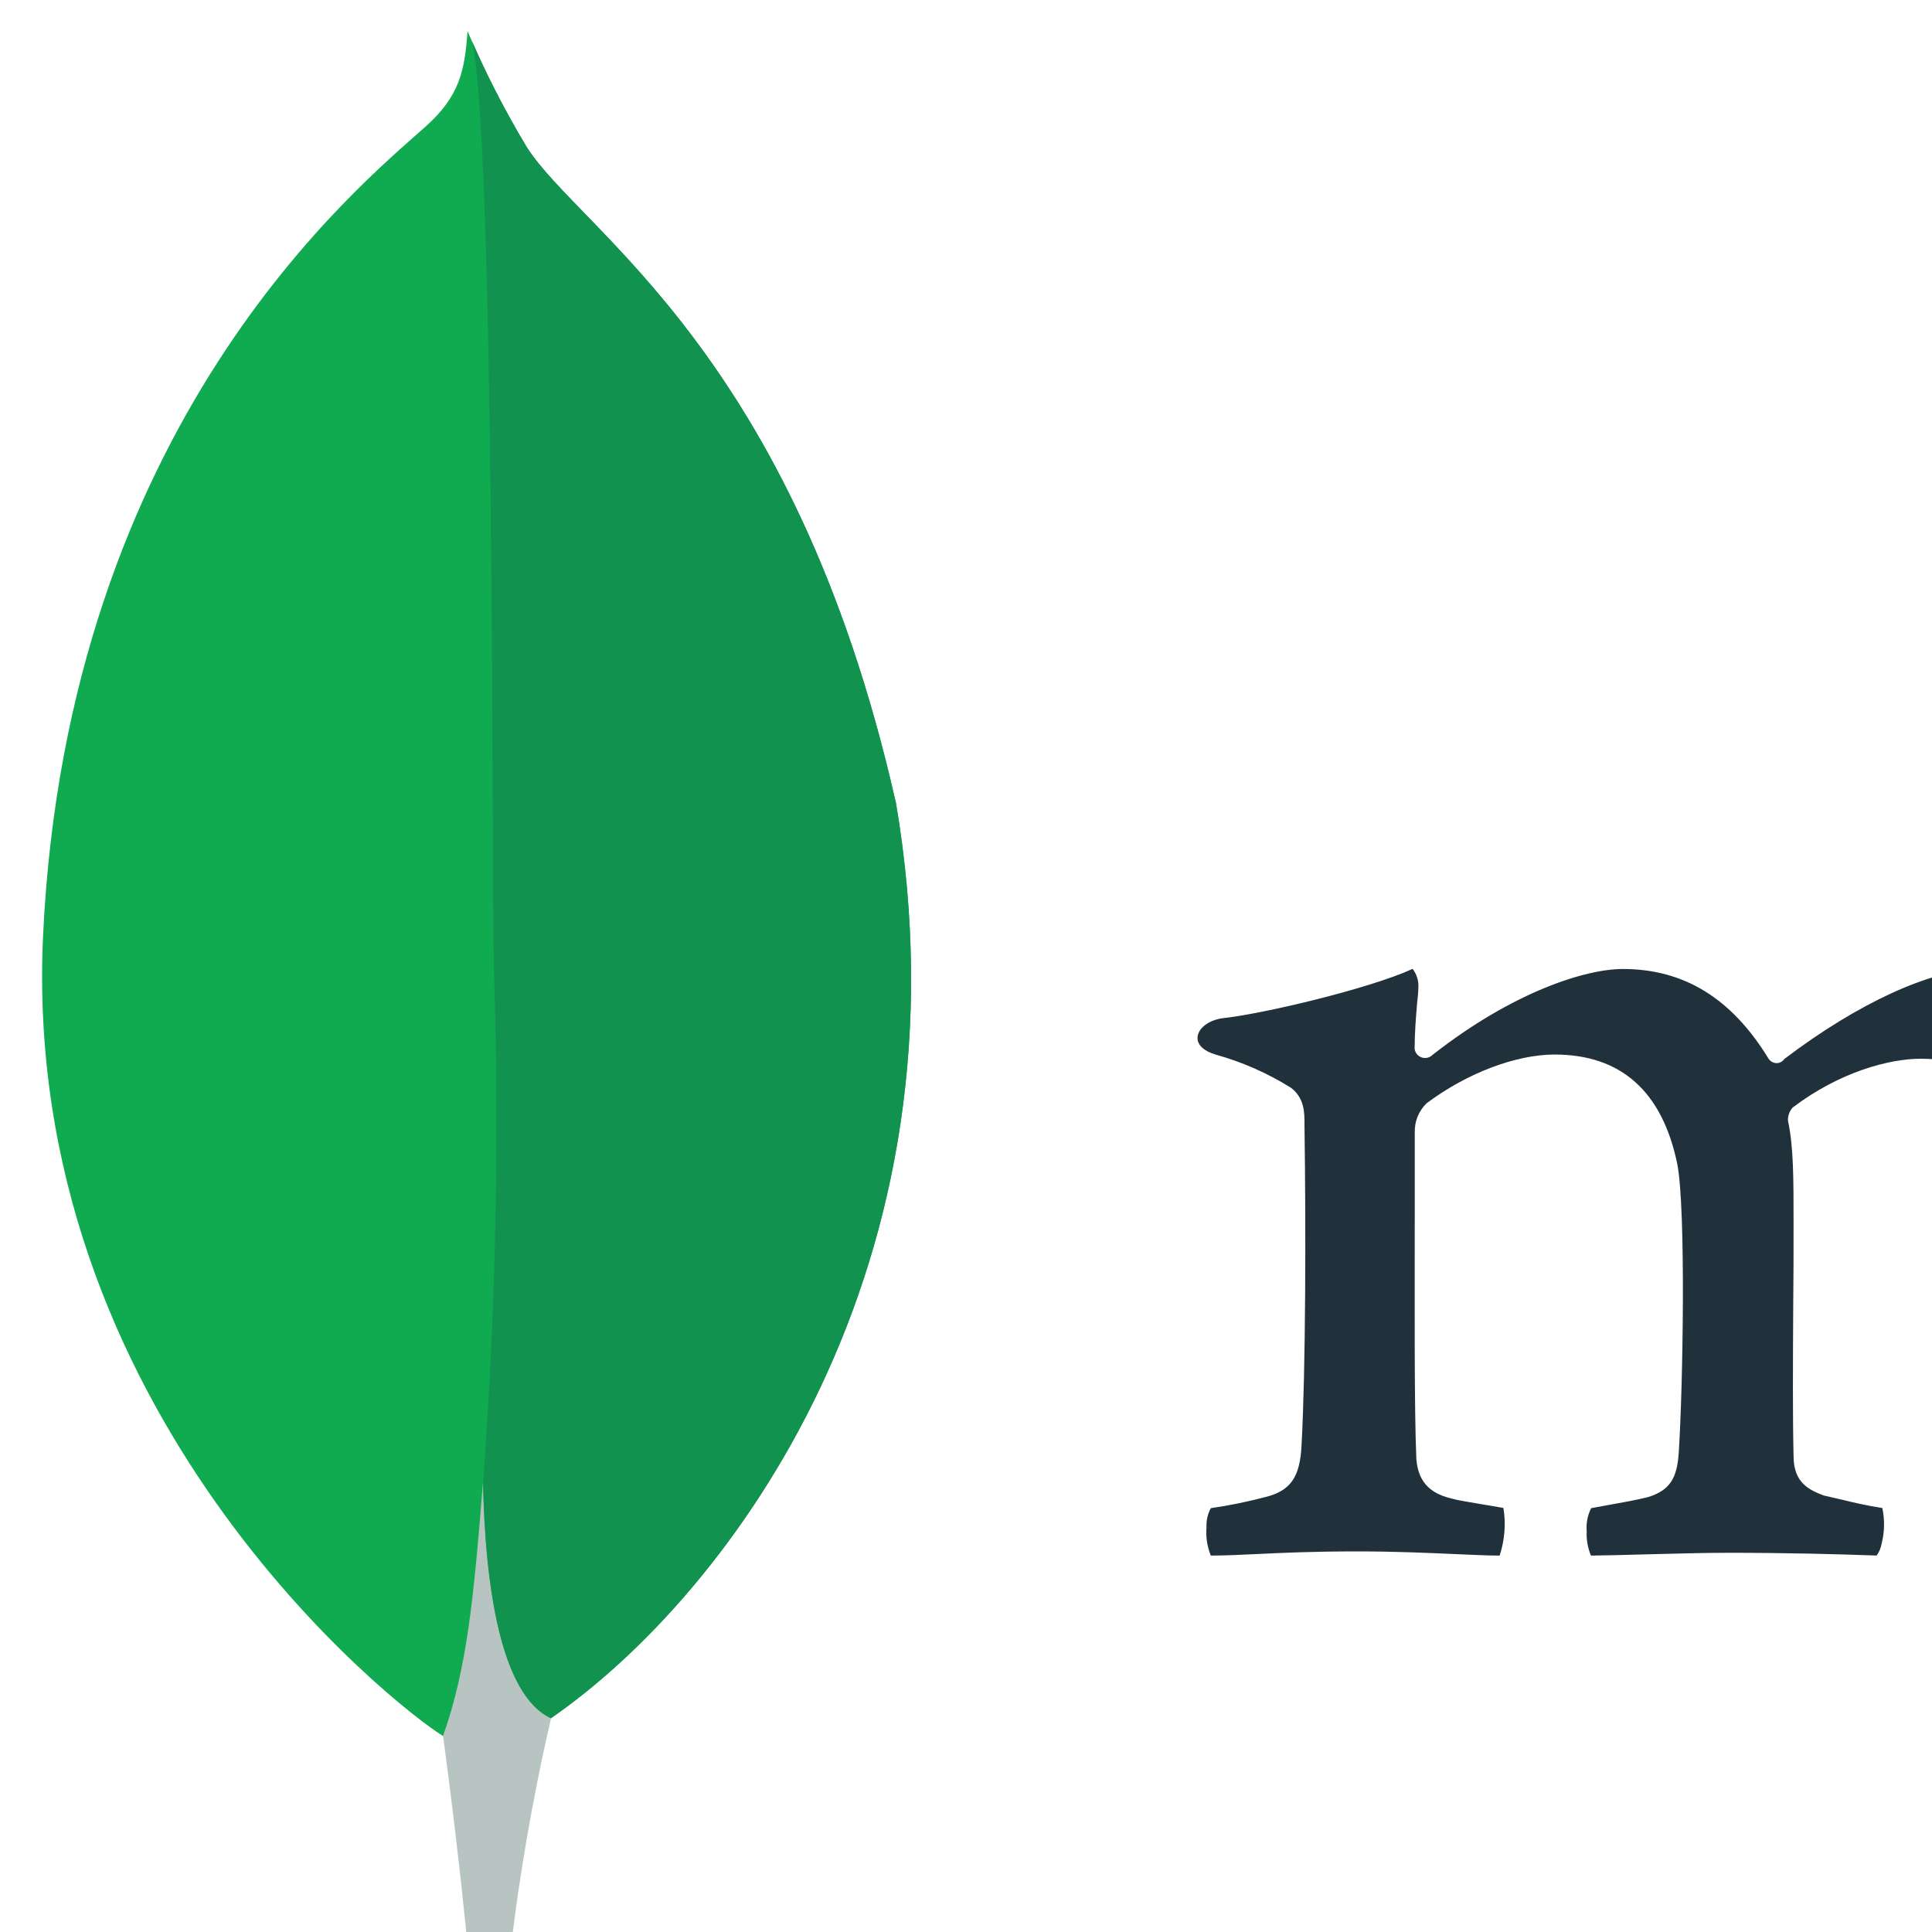
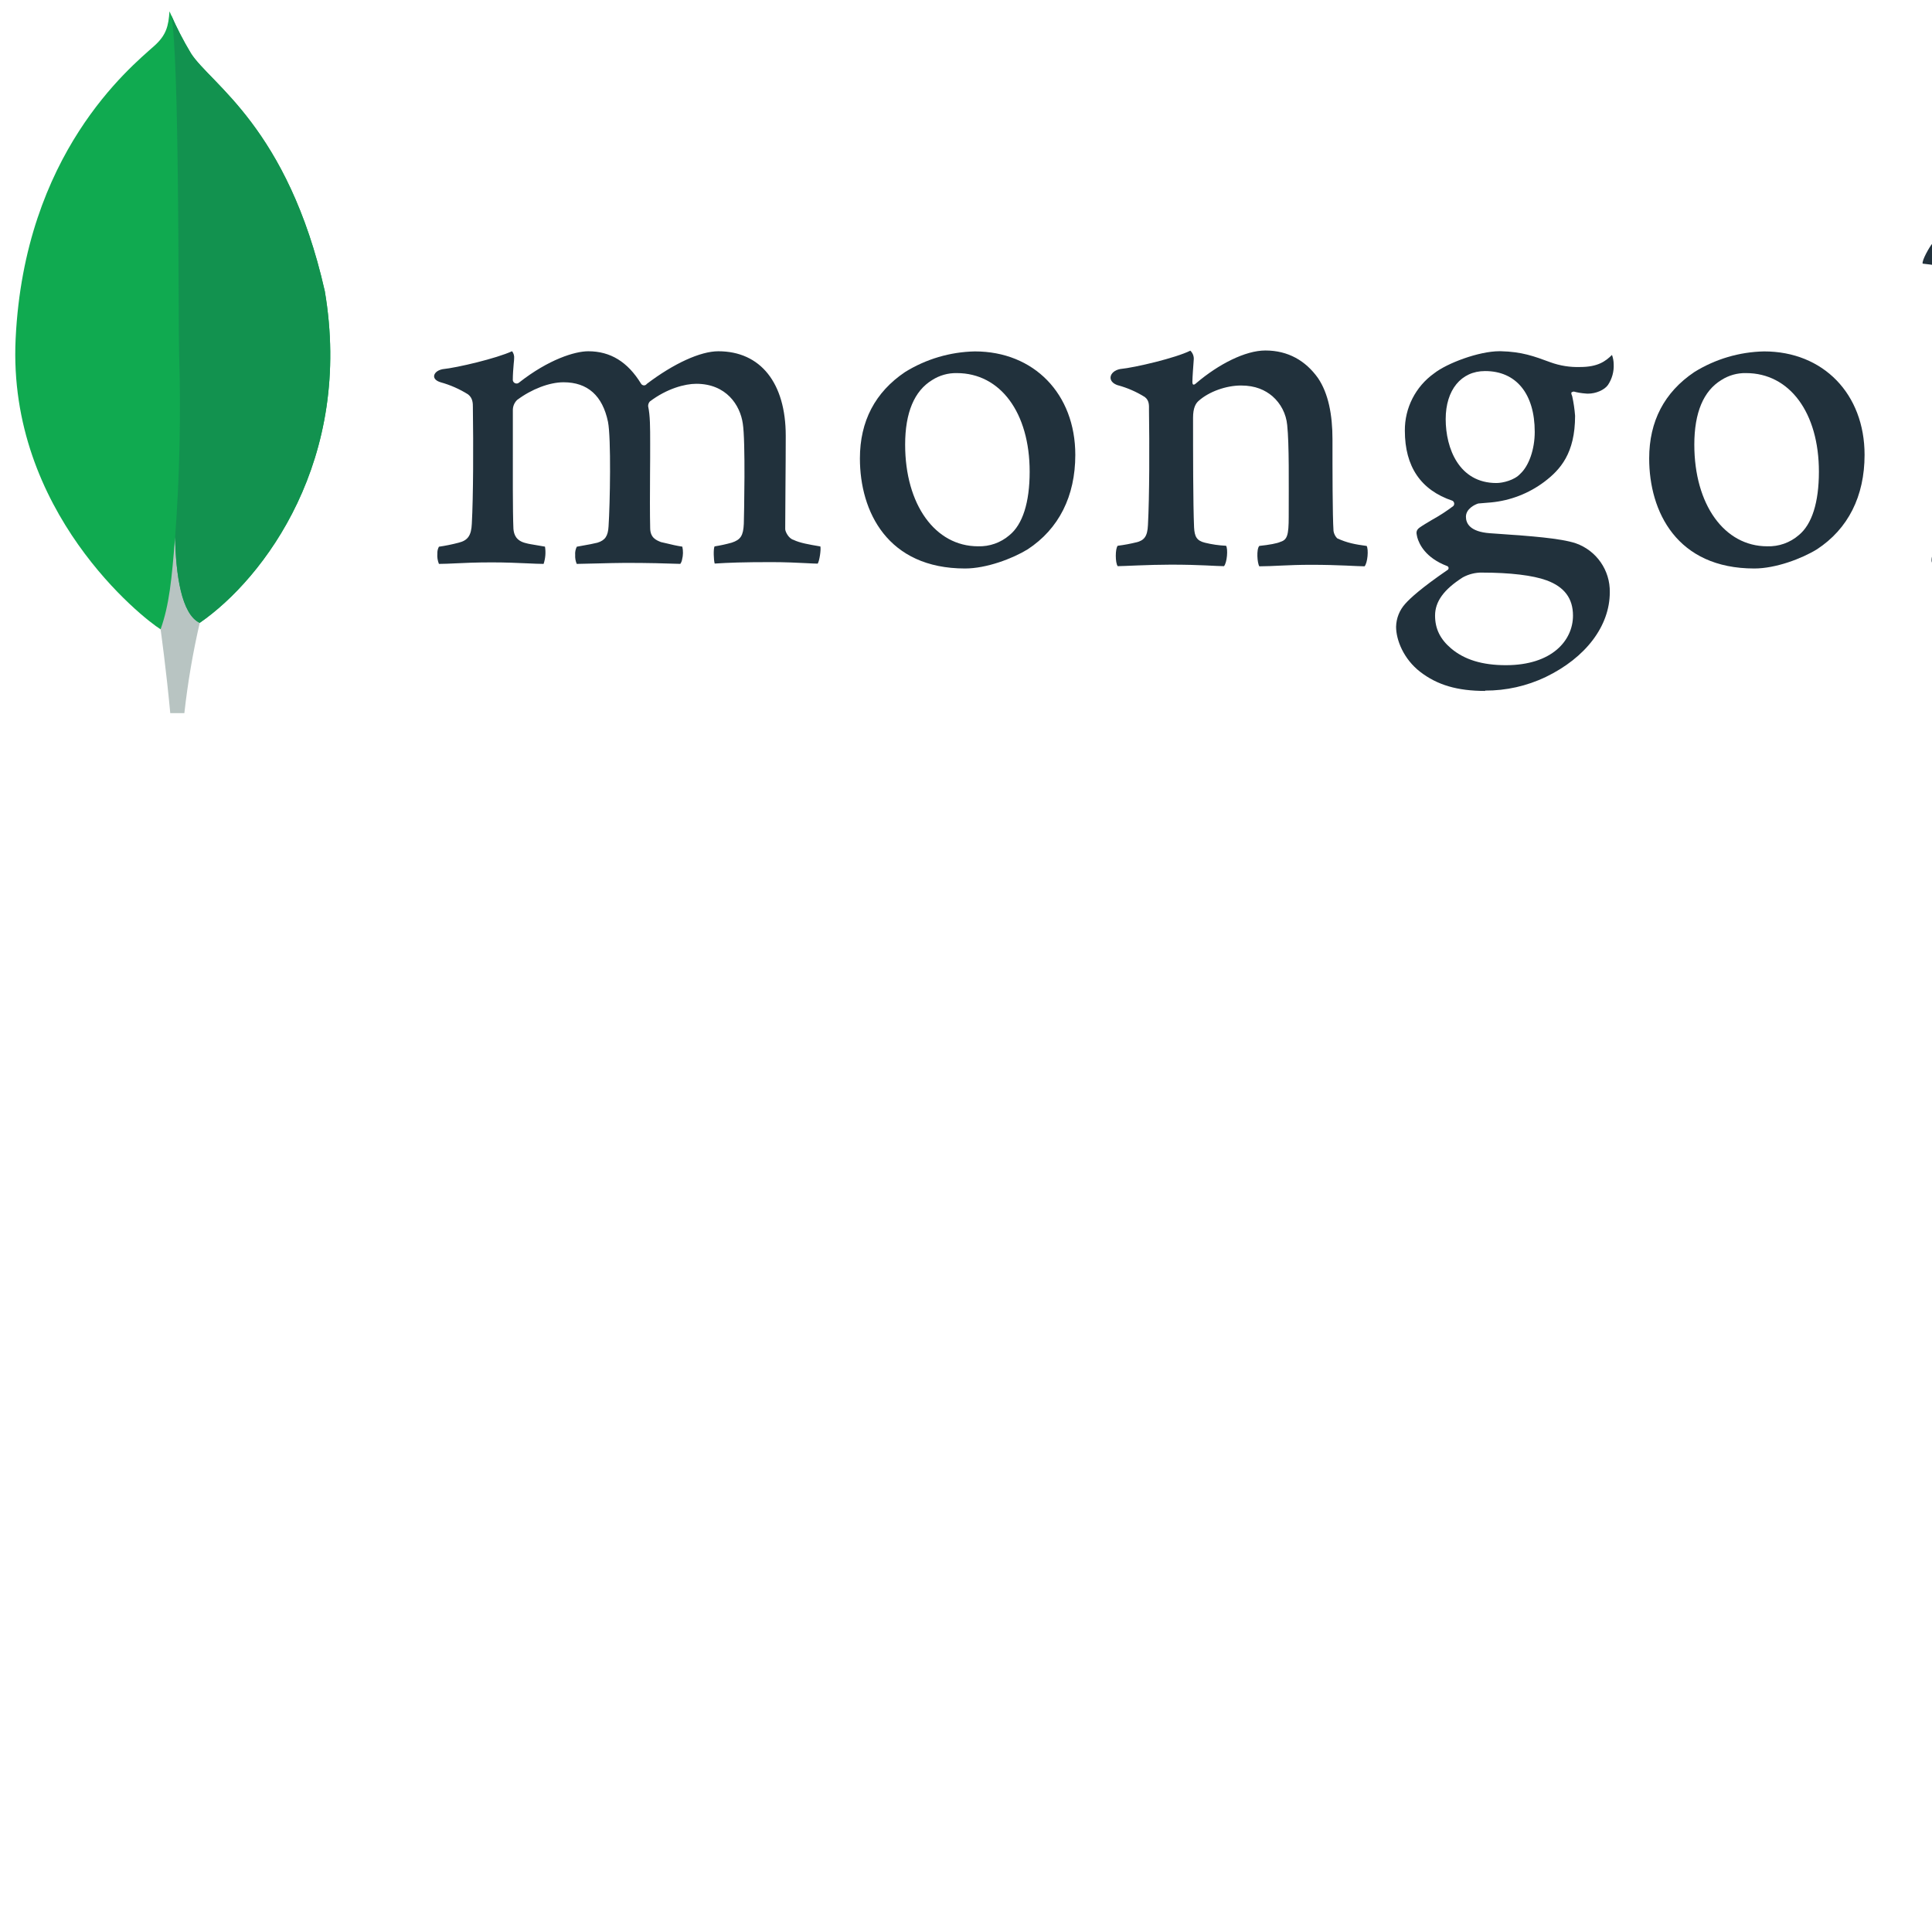
- <svg xmlns="http://www.w3.org/2000/svg" id="Layer_1" data-name="Layer 1" width="1024pt" height="1024pt" viewBox="0 0 290 290">
+ <svg xmlns="http://www.w3.org/2000/svg" id="Layer_1" data-name="Layer 1" width="1024pt" height="1024pt" viewBox="0 0 800 800">
  <defs>
    <style>.cls-1{fill:#10aa50;}.cls-2{fill:#b8c4c2;}.cls-3{fill:#12924f;}.cls-4{fill:#21313c;}</style>
  </defs>
  <path class="cls-1" d="M134.44,120.34C119.13,52.8,87.22,34.82,79.08,22.11a144.57,144.57,0,0,1-8.9-17.42c-.43,6-1.22,9.78-6.32,14.33C53.62,28.15,10.13,63.59,6.47,140.33c-3.41,71.55,52.6,115.67,60,120.23,5.69,2.8,12.62.06,16-2.51,27-18.53,63.89-67.93,52-137.71" />
  <path class="cls-2" d="M72.5,222.46c-1.41,17.71-2.42,28-6,38.12,0,0,2.35,16.86,4,34.72h5.84a324.73,324.73,0,0,1,6.37-37.39C75.15,254.19,72.79,238,72.5,222.46Z" />
  <path class="cls-3" d="M82.7,257.92h0c-7.64-3.53-9.85-20.06-10.19-35.46a725.83,725.83,0,0,0,1.65-76.35c-.4-13.36.19-123.74-3.29-139.9A134.29,134.29,0,0,0,79.08,22.1c8.14,12.72,40.06,30.7,55.36,98.24C146.36,190,109.67,239.27,82.7,257.92Z" />
  <path class="cls-4" d="M1089.7,233.5a16.59,16.59,0,1,1,16.59-16.82,16.38,16.38,0,0,1-16.59,16.82m0-31.68a15.1,15.1,0,1,0,15,15.14,14.85,14.85,0,0,0-15-15.14m4,25.58-4.28-9.23h-3.45v9.23h-2.51v-21h6.19c4.61,0,6.53,2,6.53,5.87,0,3.08-1.45,5-4.15,5.59l4.42,9.51ZM1086.07,216h3.63c2.94,0,4.06-1,4.06-3.68s-1.07-3.59-4.38-3.59h-3.31Z" />
  <path class="cls-4" d="M842.79,218.38c4.49,3.59,13.46,5.07,21.37,5.07,10.25,0,20.3-1.9,30.12-10.77,10-9.09,16.88-23,16.88-45.21,0-21.34-8.12-38.66-24.78-48.8-9.4-5.91-21.58-8.24-35.47-8.24-4,0-8.12.21-10.46,1.27a5.49,5.49,0,0,0-1.93,3c-.42,3.8-.42,32.74-.42,49.85,0,17.54,0,42,.42,45,.22,2.54,1.5,7,4.27,8.87M800.15,100.93c3.63,0,17.43.63,23.85.63,12,0,20.29-.63,42.72-.63,18.8,0,34.62,5.07,45.93,14.78,13.68,11.84,21,28.31,21,48.38,0,28.52-13,45-26.07,54.29-13,9.72-29.91,15.21-54,15.21-12.82,0-34.83-.42-53.2-.63H800c-.86-1.69,1.57-8.28,3.07-8.45,5-.56,6.32-.76,8.62-1.71,3.88-1.59,4.79-3.57,5.22-10.54.64-13.1.43-28.73.43-46.48,0-12.67.21-37.39-.21-45.21-.65-6.54-3.41-8.23-9-9.5a116.24,116.24,0,0,0-12-1.9c-.42-1.27,2.86-7,3.93-8.24" />
  <path class="cls-4" d="M986.6,111.65c-.85.21-1.92,2.33-1.92,3.38-.22,7.61-.43,27.46-.43,41.19a1.36,1.36,0,0,0,1.07,1.06c2.77.21,9.61.43,15.38.43,8.12,0,12.82-1.06,15.38-2.33,6.84-3.38,10-10.78,10-18.8,0-18.38-12.82-25.35-31.83-25.35a57.35,57.35,0,0,0-7.69.42m48.5,84.5c0-18.59-13.68-29.15-38.68-29.15-1.06,0-9-.21-10.89.21-.64.21-1.28.63-1.28,1.06,0,13.31-.22,34.64.43,43.09.43,3.59,3,8.66,6.19,10.14,3.42,1.9,11.11,2.32,16.45,2.32,14.74,0,27.78-8.23,27.78-27.67M948,101.3c1.93,0,7.61.63,22.14.63,13.67,0,24.78-.42,38-.42,16.45,0,39.09,5.92,39.09,30.42,0,12-8.54,21.76-19.65,26.41-.64.21-.64.63,0,.84,15.81,4,29.69,13.73,29.69,32.32,0,18.17-11.32,29.58-27.77,36.76-10,4.44-22.43,5.91-35,5.91-9.61,0-35.37-1-49.69-.84-1.5-.63,1.37-7.4,2.65-8.45a39.38,39.38,0,0,0,9.69-1.52c5.12-1.26,5.73-2.91,6.37-10.52.43-6.55.43-30,.43-46.69,0-22.82.22-38.23,0-45.84-.21-5.91-2.35-7.82-6.41-8.87-3.2-.64-8.54-1.27-12.81-1.9-1.07-1.06,2.22-7.4,3.28-8.24" />
  <path class="cls-4" d="M181.75,233.5a9.26,9.26,0,0,1-.65-4.27,5.43,5.43,0,0,1,.65-2.85,72.58,72.58,0,0,0,8.2-1.67c3.78-.94,5.2-3,5.42-7.82.62-11.39.66-32.76.44-47.78v-.44c0-1.62,0-3.82-2-5.37a42.94,42.94,0,0,0-11.33-5c-1.79-.53-2.78-1.47-2.73-2.57s1.18-2.4,3.51-2.86c6.19-.63,22.41-4.5,28.78-7.44a4.22,4.22,0,0,1,.85,3c0,.66-.1,1.36-.17,2.08-.18,2.12-.38,4.53-.38,6.93a1.58,1.58,0,0,0,2.68.91c12.13-9.51,23-12.9,28.57-12.9,9.17,0,16.31,4.38,21.84,13.4a1.47,1.47,0,0,0,1.24.73,1.42,1.42,0,0,0,1.16-.62c11.15-8.46,22.2-13.51,29.6-13.51,17.48,0,27.93,13.09,27.93,35,0,6.3-.06,14.29-.12,21.74-.05,6.54-.1,12.67-.1,16.91,0,1,1.38,3.88,3.45,4.45,2.56,1.25,6.25,1.89,10.92,2.69l.18,0c.35,1.26-.39,6.15-1.1,7.15-1.16,0-2.76-.1-4.76-.2-3.63-.18-8.61-.43-14.4-.43-11.62,0-17.69.22-23.49.6-.44-1.45-.59-6.13-.06-7.11A61.55,61.55,0,0,0,303,224.7c3.7-1.22,4.77-2.9,5-7.81.09-3.49.76-34.24-.43-41.54-1.1-7.57-6.8-16.43-19.27-16.43-4.63,0-12.1,1.93-19.22,7.33a2.8,2.8,0,0,0-.7,1.81v.15c.84,3.94.84,8.54.84,15.49,0,4,0,8.17-.05,12.34-.05,8.48-.09,16.48.05,22.53,0,4.12,2.49,5.11,4.5,5.9,1.09.24,1.95.45,2.82.65,1.67.41,3.41.83,6,1.24a11.49,11.49,0,0,1-.1,5.32,4.26,4.26,0,0,1-.75,1.81c-6.46-.22-13.09-.41-22.66-.41-2.9,0-7.63.12-11.81.23-3.39.09-6.59.18-8.41.19a8.24,8.24,0,0,1-.64-3.68,6.38,6.38,0,0,1,.67-3.44l2.57-.47c2.24-.4,4.18-.74,6-1.2,3.16-1,4.35-2.72,4.58-6.75.62-9.4,1.1-36.49-.23-43.27-2.26-10.88-8.45-16.4-18.41-16.4-5.83,0-13.2,2.81-19.22,7.32a5.86,5.86,0,0,0-1.77,4.35c0,3.23,0,7.07,0,11.19,0,13.6-.09,30.53.24,37.85.2,2.26,1,4.94,5.23,5.92.93.27,2.53.53,4.39.84,1.07.18,2.24.37,3.45.59a15.16,15.16,0,0,1-.57,7.15c-1.86,0-4.15-.12-6.77-.23-4-.18-9-.4-14.65-.4-6.68,0-11.33.22-15.06.4-2.51.12-4.68.22-6.85.23" />
  <path class="cls-4" d="M396.2,154.49A18.22,18.22,0,0,0,386,157.36c-7.42,4.51-11.2,13.52-11.2,26.76,0,24.78,12.41,42.09,30.18,42.09A19,19,0,0,0,418,221.6c5.46-4.45,8.36-13.55,8.36-26.29,0-24.41-12.13-40.82-30.18-40.82m3.42,80.91c-32.1,0-43.53-23.55-43.53-45.58,0-15.39,6.29-27.42,18.7-35.77a57.11,57.11,0,0,1,28.89-8.54c24.49,0,41.6,17.61,41.6,42.84,0,17.14-6.83,30.68-19.76,39.14-6.21,3.8-17,7.91-25.9,7.91" />
  <path class="cls-4" d="M723,154.49a18.17,18.17,0,0,0-10.22,2.87c-7.42,4.51-11.2,13.52-11.2,26.76,0,24.78,12.41,42.09,30.18,42.09a19,19,0,0,0,13.06-4.61c5.46-4.45,8.35-13.55,8.35-26.29,0-24.41-12.12-40.82-30.17-40.82m3.42,80.91c-32.1,0-43.53-23.55-43.53-45.57,0-15.41,6.29-27.43,18.71-35.78a57,57,0,0,1,28.88-8.54c24.49,0,41.6,17.62,41.6,42.83,0,17.16-6.83,30.69-19.76,39.14-6.21,3.81-17,7.92-25.9,7.92" />
  <path class="cls-4" d="M614.92,153.65c-9.89,0-16.29,7.81-16.29,19.9s5.51,26.46,21,26.46c2.66,0,7.48-1.18,9.87-3.81,3.6-3.31,6-10.15,6-17.37,0-15.77-7.68-25.18-20.53-25.18m-1.28,83.44a16.29,16.29,0,0,0-8,2c-7.83,5-11.46,10-11.46,15.81,0,5.44,2.11,9.77,6.65,13.61,5.5,4.66,12.92,6.93,22.67,6.93,19.19,0,27.79-10.32,27.79-20.54,0-7.12-3.57-11.89-10.92-14.59-5.66-2.07-15.12-3.21-26.7-3.21m1.28,49c-11.52,0-19.82-2.43-26.91-7.89-6.9-5.32-10-13.22-10-18.68a14.61,14.61,0,0,1,3.78-9.5c2-2.28,6.65-6.55,17.4-13.94a.92.92,0,0,0,.56-.85.89.89,0,0,0-.68-.88c-8.85-3.39-11.52-9-12.33-12,0-.11,0-.28-.09-.47-.25-1.18-.49-2.3,1.12-3.45,1.24-.88,3.22-2.06,5.34-3.31a71.89,71.89,0,0,0,8.59-5.59,1.41,1.41,0,0,0-.36-2.2c-13.1-4.4-19.7-14.13-19.7-29a28.83,28.83,0,0,1,12.1-23.73c5.27-4.17,18.5-9.18,27.07-9.18h.5c8.81.21,13.78,2.06,20.66,4.6a32.84,32.84,0,0,0,12.22,1.94c7.29,0,10.48-2.31,13.22-5a11.47,11.47,0,0,1,.7,3.78,14.22,14.22,0,0,1-2.38,8.68c-1.49,2.07-5,3.57-8.21,3.57-.33,0-.65,0-1-.05a26.94,26.94,0,0,1-5-.83l-.82.29c-.26.38-.09.8.12,1.34a1.7,1.7,0,0,1,.12.33,58.52,58.52,0,0,1,1.19,8.1c0,15.55-6.13,22.32-12.76,27.34a43.56,43.56,0,0,1-22,8.52h0c-.17,0-1,.07-2.56.21-1,.09-2.3.21-2.49.21l-.19,0c-1.44.4-5.2,2.19-5.2,5.52,0,2.76,1.7,6.19,9.83,6.81l5.26.37c10.72.75,24.11,1.68,30.41,3.81a21.06,21.06,0,0,1,14.07,20.27c0,13.95-9.92,27.07-26.53,35.09a57.66,57.66,0,0,1-25.09,5.63" />
  <path class="cls-4" d="M565.86,226.06c-4.7-.63-8.13-1.27-12.18-3.17a5.6,5.6,0,0,1-1.5-3c-.43-6.55-.43-25.56-.43-38,0-10.15-1.7-19-6-25.35-5.13-7.19-12.39-11.41-21.79-11.41-8.33,0-19.44,5.7-28.62,13.52-.22.21-1.63,1.55-1.6-.53s.35-6.3.55-9a4.63,4.63,0,0,0-1.4-3.92c-6,3-22.83,7-29.06,7.61-4.54.88-5.69,5.25-.84,6.76l.07,0a41.46,41.46,0,0,1,11,4.84c1.92,1.48,1.71,3.59,1.71,5.28.21,14.15.21,35.91-.43,47.74-.21,4.65-1.5,6.34-4.92,7.19l.32-.11a66.46,66.46,0,0,1-7.91,1.48c-1.07,1.05-1.07,7.18,0,8.45,2.14,0,13-.63,22-.63,12.38,0,18.79.63,22,.63,1.29-1.48,1.71-7.18.86-8.45a45,45,0,0,1-8.77-1.27c-3.41-.84-4.27-2.54-4.48-6.33-.42-9.94-.42-31.06-.42-45.43,0-4,1.06-5.91,2.34-7,4.27-3.8,11.33-6.33,17.52-6.33,6,0,10,1.9,13,4.43A18.1,18.1,0,0,1,533,176c.85,8,.63,24.09.63,38,0,7.61-.63,9.52-3.41,10.36-1.28.63-4.7,1.27-8.76,1.69-1.28,1.27-.86,7.18,0,8.45,5.55,0,12-.63,21.36-.63,11.75,0,19.23.63,22.22.63,1.28-1.48,1.71-7,.86-8.45" />
</svg>
